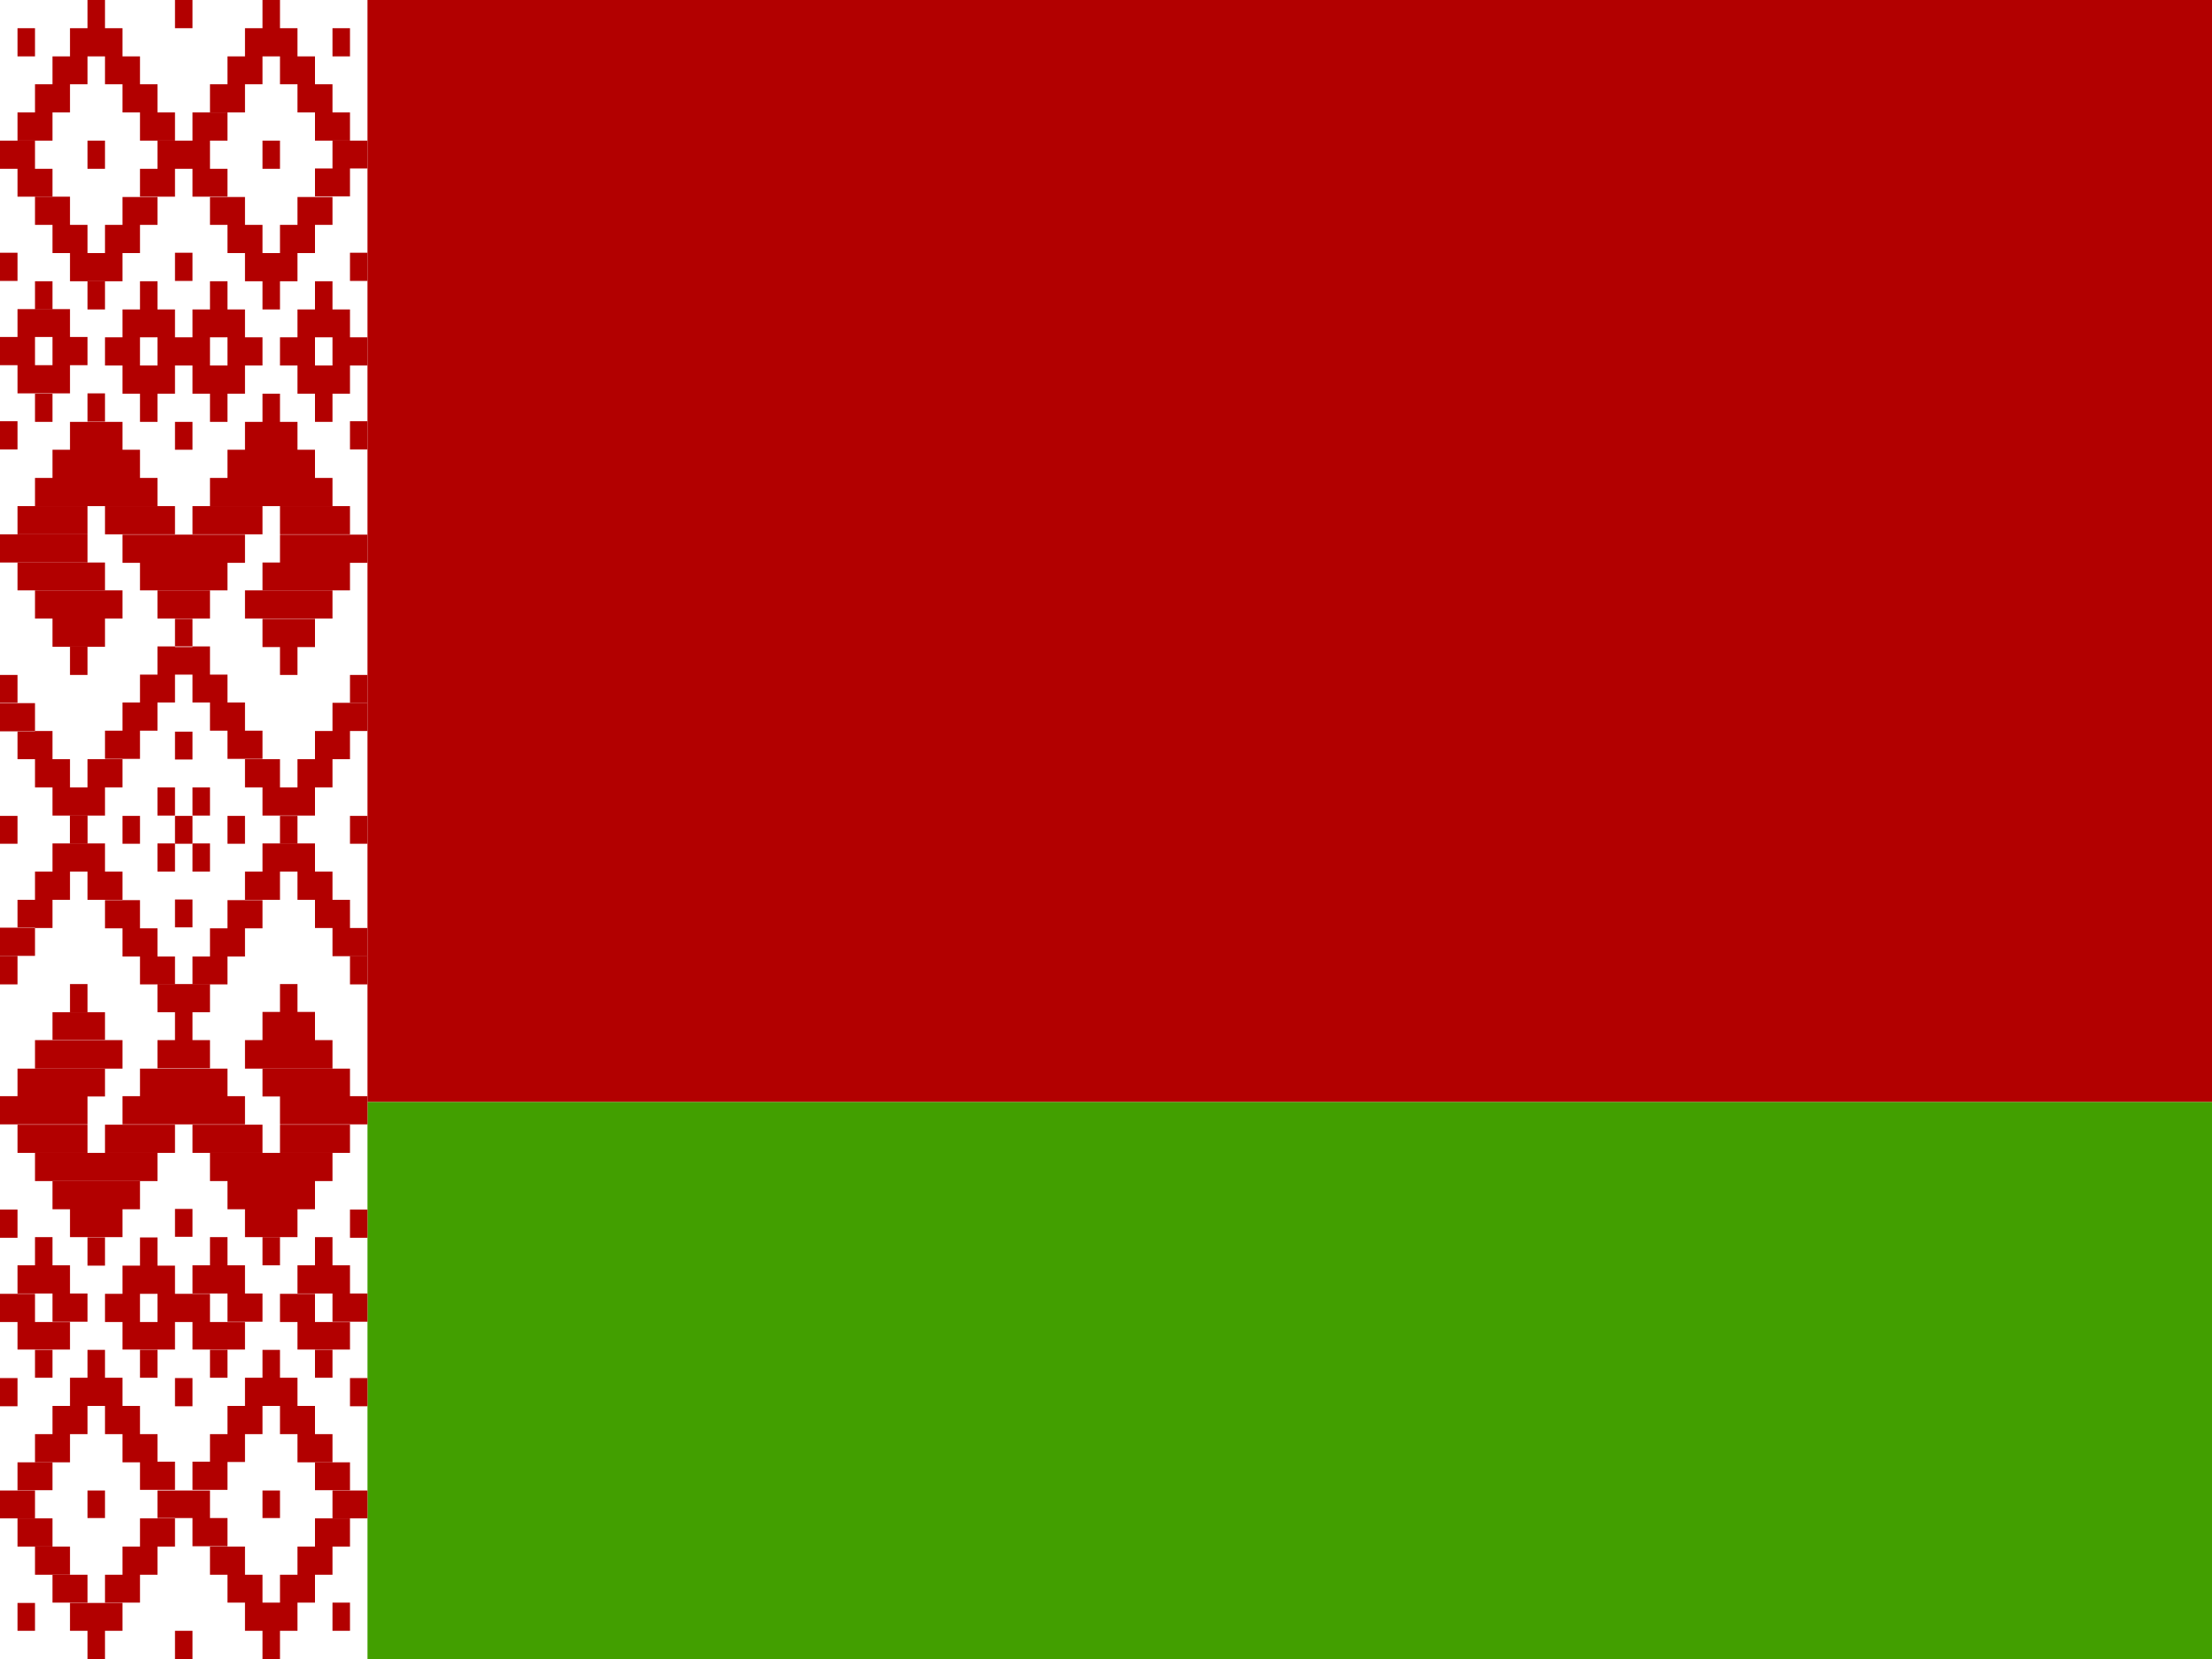
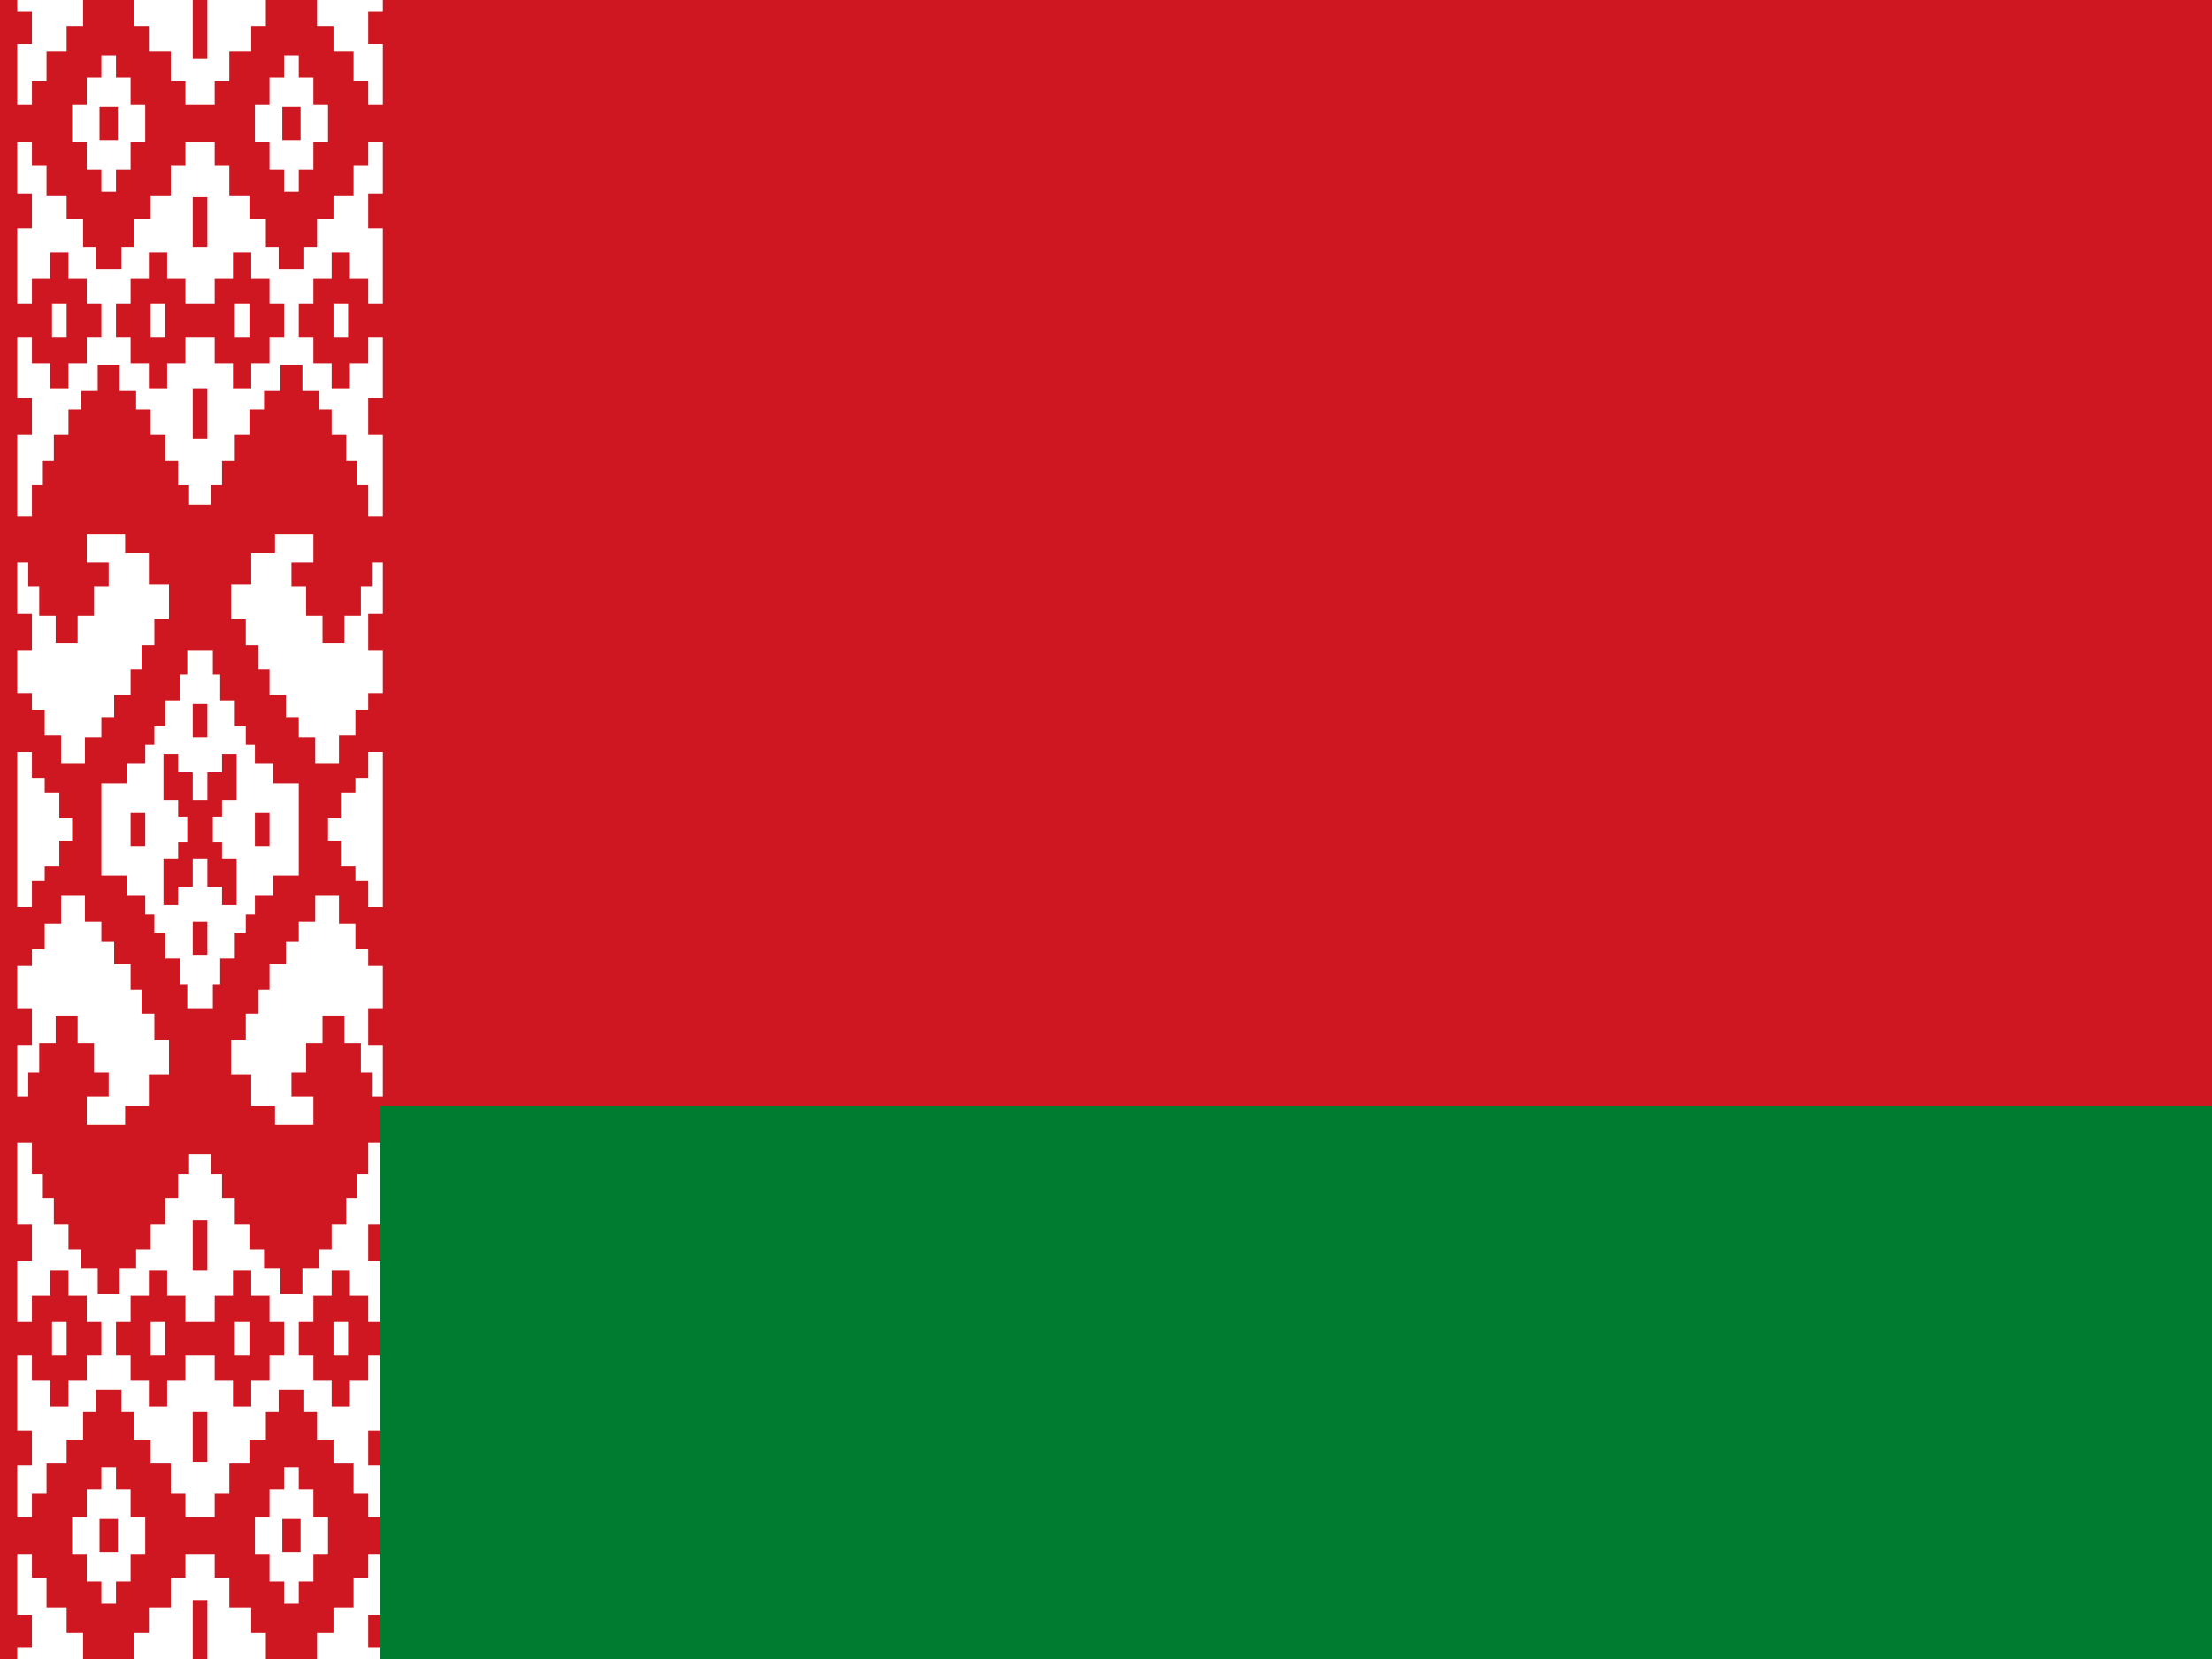
- <svg xmlns="http://www.w3.org/2000/svg" id="flag-icons-by" viewBox="0 0 640 480">
+ <svg xmlns="http://www.w3.org/2000/svg" xmlns:xlink="http://www.w3.org/1999/xlink" xml:space="preserve" id="flag-icons-by" viewBox="0 0 640 480">
  <defs>
-     <clipPath id="a">
-       <path fill-opacity=".7" d="M0 0h682.6v512H0z" />
+     <clipPath id="by-a">
+       <path d="M0 0h200v608h8v284l-8 8H0z" />
    </clipPath>
  </defs>
-   <g fill-rule="evenodd" clip-path="url(#a)" transform="scale(.9376 .9375)">
-     <path fill="#b20000" d="M0 0h1024v340.1H0z" />
-     <path fill="#429f00" d="M0 340.1h1024V512H0z" />
-     <path fill="#fff" d="M0 0h113.4v512H0z" />
-     <g fill="#b20000" stroke-width="1pt">
-       <path d="M5.4 8.7h5.4v8.7H5.4zm16.2 0h16.2v8.7H21.6zM27 0h5.4v8.7H27zm27 0h5.4v8.7H54zm21.6 8.7h16.2v8.7H75.6zM81 0h5.4v8.7H81zM16.2 17.4H27V26H16.2zm16.2 0h10.8V26H32.4zm37.8 0H81V26H70.2zm16.2 0h10.8V26H86.4zM10.8 26h10.8v8.7H10.8zm27 0h10.8v8.7H37.8zm27 0h10.8v8.7H64.8zm27 0h10.8v8.7H91.8zm10.8-17.3h5.4v8.7h-5.4zm-97.2 26h10.8v8.7H5.4zm37.8 0H54v8.7H43.2zm54 0H108v8.7H97.2zm-86.4 26h10.8v8.7H10.8zm5.4 8.7H27v8.7H16.2zm21.6-8.6h10.8v8.6H37.8zm-5.4 8.6h10.8v8.7H32.4zm-10.8 8.7h16.2v8.7H21.6z" />
-       <path d="M27 86.8h5.4v8.7H27zm37.8-26h10.8v8.6H64.8zm5.4 8.6H81v8.7H70.2zm21.6-8.6h10.8v8.6H91.8zm-5.4 8.6h10.8v8.7H86.4zm-10.8 8.7h16.2v8.7H75.6zm5.4 8.7h5.4v8.7H81zM54 78h5.4v8.7H54zM0 78h5.4v8.7H0zm108 0h5.4v8.7H108zm-81 43.4h5.4v8.7H27zm-5.4 8.8h16.2v8.6H21.6zm-5.4 8.6h27v8.7h-27zM81 121.5h5.4v8.7H81zm-5.4 8.7h16.2v8.6H75.6zm-5.4 8.6h27v8.7h-27zm5.4 43.4h27v8.7h-27zm-10.8-34.7h37.8v8.7H64.8zm-54 0h37.8v8.7H10.8zm5.4 43.4h16.2v8.7H16.2zm-5.4-8.7h27v8.7h-27zM86.4 165h27v8.7h-27zM81 191h16.2v8.7H81z" />
-       <path d="M21.6 199.6H27v8.7h-5.4zm64.8 0h5.4v8.7h-5.4zM0 164.9h27v8.7H0zm48.6 17.3h16.2v8.7H48.6zM54 191h5.4v8.7H54zm-16.2-26h37.8v8.7H37.8zM59.4 34.7h10.8v8.7H59.4zm-10.8 8.7h16.2v8.7H48.6zm-5.4 8.7H54v8.6H43.2zm16.2 0h10.8v8.6H59.4zM0 43.4h10.8v8.7H0zm5.4 8.7h10.8v8.6H5.4zm97.2-8.7h10.8V52h-10.8zM97.2 52H108v8.6H97.2zM0 130h5.4v8.7H0zm108 0h5.4v8.7H108zm-59.4 69.5h16.2v8.7H48.6zm-5.4 8.7H54v8.6H43.2zm16.2 0h10.8v8.6H59.4zm-21.6 8.6h10.8v8.7H37.8zm27 0h10.8v8.7H64.8zm-32.4 8.7h10.8v8.7H32.4zm37.8 0H81v8.7H70.2zM27 234.3h10.8v8.7H27zm48.6 0h10.8v8.7H75.6zM16.2 243h16.2v8.7H16.2zm64.8 0h16.2v8.7H81zm10.8-8.7h10.8v8.7H91.8zm5.4-8.7H108v8.7H97.2zm5.4-8.7h10.8v8.7h-10.8zm-91.8 17.4h10.8v8.7H10.8zm-5.4-8.7h10.8v8.7H5.4zM0 217h10.8v8.7H0zm21.6 34.8H27v8.6h-5.4zm64.8 0h5.4v8.6h-5.4zm-32.4-26h5.4v8.6H54zm-16.2 26h5.4v8.6h-5.4zm32.4 0h5.4v8.6h-5.4zm-16.2 0h5.4v8.6H54zm-54 0h5.4v8.6H0zm108 0h5.4v8.6H108zM54 130.2h5.4v8.6H54zM27 43.4h5.4v8.7H27zm54 0h5.4v8.7H81zm-32.4 60.7h16.2v8.7H48.6zm-10.8 8.7H54v8.7H37.8zm5.4 8.7h5.4v8.7h-5.4zm-10.8-17.4h10.8v8.7H32.4zm5.4-8.6H54v8.6H37.8zm5.4-8.7h5.4v8.7h-5.4zm16.2 8.7h16.2v8.6H59.4zm5.4-8.7h5.4v8.7h-5.4zm5.4 17.3H81v8.7H70.2zm-10.8 8.7h16.2v8.7H59.4zm5.4 8.7h5.4v8.7h-5.4zm21.6-17.4h10.8v8.7H86.4zm5.4-8.6H108v8.6H91.8zm10.8 8.6h10.8v8.7h-10.8zm-10.8 8.7H108v8.7H91.8zm5.4 8.7h5.4v8.7h-5.4zm0-34.7h5.4v8.7h-5.4zM0 104h10.8v8.7H0zm5.4-8.6h16.2v8.6H5.4zm10.8 8.6H27v8.7H16.2zm-10.8 8.7h16.2v8.7H5.4z" />
-       <path d="M10.8 121.5h5.4v8.7h-5.4zm0-34.7h5.4v8.7h-5.4zm-5.4 69.4H27v8.7H5.4zm27 0H54v8.7H32.4zm27 0H81v8.7H59.4zm27 0H108v8.7H86.4zm-43.2 17.4h27v8.6h-27zm-37.8 0h27v8.6h-27zm75.6 0h27v8.6H81zm27 34.7h5.4v8.6H108zm-108 0h5.4v8.6H0zm5.4 295h5.4v-8.6H5.4zm16.2 0h16.2v-8.6H21.6zM27 512h5.4v-8.7H27zm27 0h5.4v-8.7H54zm21.6-8.7h16.2v-8.7H75.6zM81 512h5.4v-8.7H81zm-64.8-17.4H27V486H16.2zm16.2 0h10.8V486H32.4zm37.8 0H81V486H70.2zm16.2 0h10.8V486H86.4zM37.8 486h10.8v-8.7H37.8zm27 0h10.8v-8.7H64.8zm27 0h10.8v-8.7H91.8zm10.8 17.3h5.4v-8.7h-5.4zm-97.2-26h10.8v-8.7H5.4zm37.8 0H54v-8.7H43.2zm54 0H108v-8.7H97.2zm-86.4-26h10.8v-8.7H10.8zm5.4-8.7H27v-8.7H16.2zm21.6 8.7h10.8v-8.7H37.8zm-5.4-8.7h10.8v-8.7H32.4zm-10.8-8.7h16.2v-8.7H21.6zm5.4-8.7h5.4v-8.6H27zm37.8 26h10.8v-8.6H64.8zm5.4-8.6H81v-8.7H70.2zm21.6 8.7h10.8v-8.7H91.8zm-5.4-8.7h10.8v-8.7H86.4zm-10.8-8.7h16.2v-8.7H75.6zm5.4-8.7h5.4v-8.6H81zM54 434h5.4v-8.7H54zm-54 0h5.4v-8.7H0zm108 0h5.4v-8.7H108zm-81-43.4h5.4v-8.7H27zm-5.4-8.8h16.2v-8.6H21.6zm-5.4-8.6h27v-8.7h-27zM81 390.5h5.4v-8.7H81z" />
-       <path d="M75.6 381.8h16.2v-8.6H75.6zm-5.4-8.6h27v-8.7h-27zm5.4-43.4h27V321h-27zm-10.8 34.7h37.8v-8.7H64.8zm-54 0h37.8v-8.7H10.8zm5.4-43.4h16.2v-8.7H16.2zm-5.4 8.7h27V321h-27zM86.4 347h27v-8.7h-27zM81 321h16.2v-8.7H81zM0 347h27v-8.7H0zm48.6-17.3h16.2V321H48.6zM54 321h5.4v-8.7H54zm-16.2 26h37.8v-8.7H37.8zm21.6 130.2h10.8v-8.7H59.4zm-10.8-8.7h16.2V460H48.6zm-5.4-8.7H54v-8.7H43.2zm16.2 0h10.8v-8.7H59.4zM0 468.6h10.8V460H0zm5.4-8.7h10.8v-8.6H5.4zm97.2 8.7h10.8V460h-10.8zm-5.4-8.7H108v-8.6H97.2zM0 382h5.4v-8.7H0zm108 0h5.4v-8.7H108zm-64.8-78.2H54v-8.6H43.2zm16.2 0h10.8v-8.6H59.4zm-21.6-8.6h10.8v-8.7H37.8zm27 0h10.8v-8.7H64.8zm-32.4-8.7h10.8v-8.7H32.4zm37.8 0H81v-8.7H70.2zM27 277.7h10.8V269H27zm48.6 0h10.8V269H75.6zM16.2 269h16.2v-8.7H16.2zm64.8 0h16.2v-8.7H81zm10.8 8.7h10.8V269H91.8zm5.4 8.7H108v-8.7H97.2zm5.4 8.7h10.8v-8.7h-10.8zm-91.8-17.4h10.8V269H10.8zm-5.4 8.7h10.8v-8.7H5.4zM0 295h10.8v-8.7H0zm21.6-34.8H27v-8.6h-5.4zm32.4 26h5.4v-8.6H54zm0 95.5h5.4v-8.6H54zm-27 86.8h5.4V460H27zm54 0h5.4V460H81zM48.6 408h16.2v-8.7H48.6zm-10.8-8.7H54v-8.7H37.8zm5.4-8.7h5.4v-8.7h-5.4zM32.4 408h10.8v-8.7H32.4zm5.4 8.5H54V408H37.8zm5.4 8.7h5.4v-8.6h-5.4zm16.2-8.7h16.2V408H59.4zm5.4 8.7h5.4v-8.6h-5.4zm5.4-17.3H81v-8.7H70.2zm-10.8-8.7h16.2v-8.7H59.4zm5.4-8.7h5.4v-8.7h-5.4zM86.4 408h10.8v-8.7H86.4zm5.4 8.5H108V408H91.8zm10.8-8.6h10.8v-8.7h-10.8zm-10.8-8.7H108v-8.7H91.8zm5.4-8.7h5.4v-8.7h-5.4zm0 34.7h5.4v-8.6h-5.4zM0 408h10.8v-8.7H0zm5.4 8.5h16.2V408H5.4z" />
-       <path d="M16.2 407.9H27v-8.7H16.2zm-10.8-8.7h16.2v-8.7H5.4zm5.4-8.7h5.4v-8.7h-5.4zm0 34.7h5.4v-8.6h-5.4zm-5.4-69.4H27v-8.7H5.4zm27 0H54v-8.7H32.4zm27 0H81v-8.7H59.4zm27 0H108v-8.7H86.4zm-43.2-17.4h27v-8.6h-27zm-37.8 0h27v-8.6h-27zm75.6 0h27v-8.6H81zm27-34.6h5.4V295H108zm-108 0h5.4V295H0zm48.6-43.5H54v8.7h-5.4zm10.8 0h5.4v8.7h-5.4zm0-17.3h5.4v8.7h-5.4zm-10.8 0H54v8.7h-5.4zM10.8 477.3h10.8v8.7H10.8zm75.6-164.9h5.4v-8.7h-5.4zm-64.8 0H27v-8.7h-5.4zm27-8.7h16.2v8.7H48.6z" />
+   <path fill="#ce1720" stroke-width="2.074" d="M0 0h640v480H0Z" />
+   <g fill="#fff" clip-path="url(#by-a)" transform="matrix(.52885 0 0 .53333 5 0)">
+     <g id="by-c">
+       <path id="by-b" d="M36 0v14h-9v14H16v16H8v13H-8V24H8V6H-8V0Zm26 77v15h-8v12h-8V92h-8V77h-8V57h8V42h8V30h8v12h8v15h8v20Zm-17-1h10V58H45ZM19 183h8v-18h-8zm54 0h8v-18h-8ZM-8 305H6v13h6v16h9v15h12v-15h9v-16h8v-13H38v-15h21v10h13v17h11v19h-8v14h-7v13h-6v14h-9v12h-7v11h-9v14H24v-15h-9v-14H8v-9H-8v-23H8v-20H-8Z" />
+       <use xlink:href="#by-b" transform="matrix(-1 0 0 1 200 0)" />
+       <path d="M96 0v32h8V0h32v14h-8v14h-12v16h-8v13H92V44h-8V28H72V14h-8V0Zm-2 274v-11h-6v-13h-7v-14h-8v-14h-8v-10h-9v-14H44v14h-9v10h-7v14h-8v14h-6v13H8v17H-8v-44H8v-20H-8v-33H8v14h10v14h10v-14h10v-14h8v-18h-8v-14H28v-14H18v14H8v14H-8v-41H8v-19H-8V77H8v13h8v16h11v13h9v15h7v12h14v-12h7v-15h9v-13h11V90h8V77h16v13h8v16h11v13h9v15h7v12h14v-12h7v-15h9v-13h11V90h8V77h16v28h-16v19h16v41h-16v-14h-10v-14h-10v14h-10v14h-8v18h8v14h10v14h10v-14h10v-14h16v33h-16v20h16v44h-16v-17h-6v-13h-6v-14h-8v-14h-7v-10h-9v-14h-12v14h-9v10h-8v14h-8v14h-7v13h-6v11zm2-167v27h8v-27zm-4 58v-14H82v-14H72v14H62v14h-8v18h8v14h10v14h10v-14h10v-14h16v14h10v14h10v-14h10v-14h8v-18h-8v-14h-10v-14h-10v14h-10v14zm4 46v27h8v-27z" />
    </g>
+     <use xlink:href="#by-c" transform="matrix(1 0 0 -1 0 900)" />
+     <path d="M-8 408H8v14h7v8h8v14h7v12h-7v14h-8v8H8v14H-8Zm216 0v84h-16v-14h-7v-8h-8v-14h-7v-12h7v-14h8v-8h7v-14ZM62 459h8v-18h-8zm76 0v-18h-8v18zm-42-59h8v-18h-8zm0 100v18h8v-18Zm-50-75h14v-11h10v-10h5v-10h6v-14h8v-14h4v-13h14v13h4v14h8v14h6v10h5v10h10v11h14v50h-14v11h-10v10h-5v10h-6v14h-8v14h-4v13H93v-13h-4v-14h-8v-14h-6v-10h-5v-10H60v-11H46Zm50 9v-15h-8v-10h-8v25h8v9h5v14h-5v9h-8v25h8v-10h8v-15h8v15h8v10h8v-25h-8v-9h-5v-14h5v-9h8v-25h-8v10h-8v15z" />
  </g>
+   <path fill="#007c30" stroke-width="2.007" d="M110 320h530v160H110Z" />
</svg>
